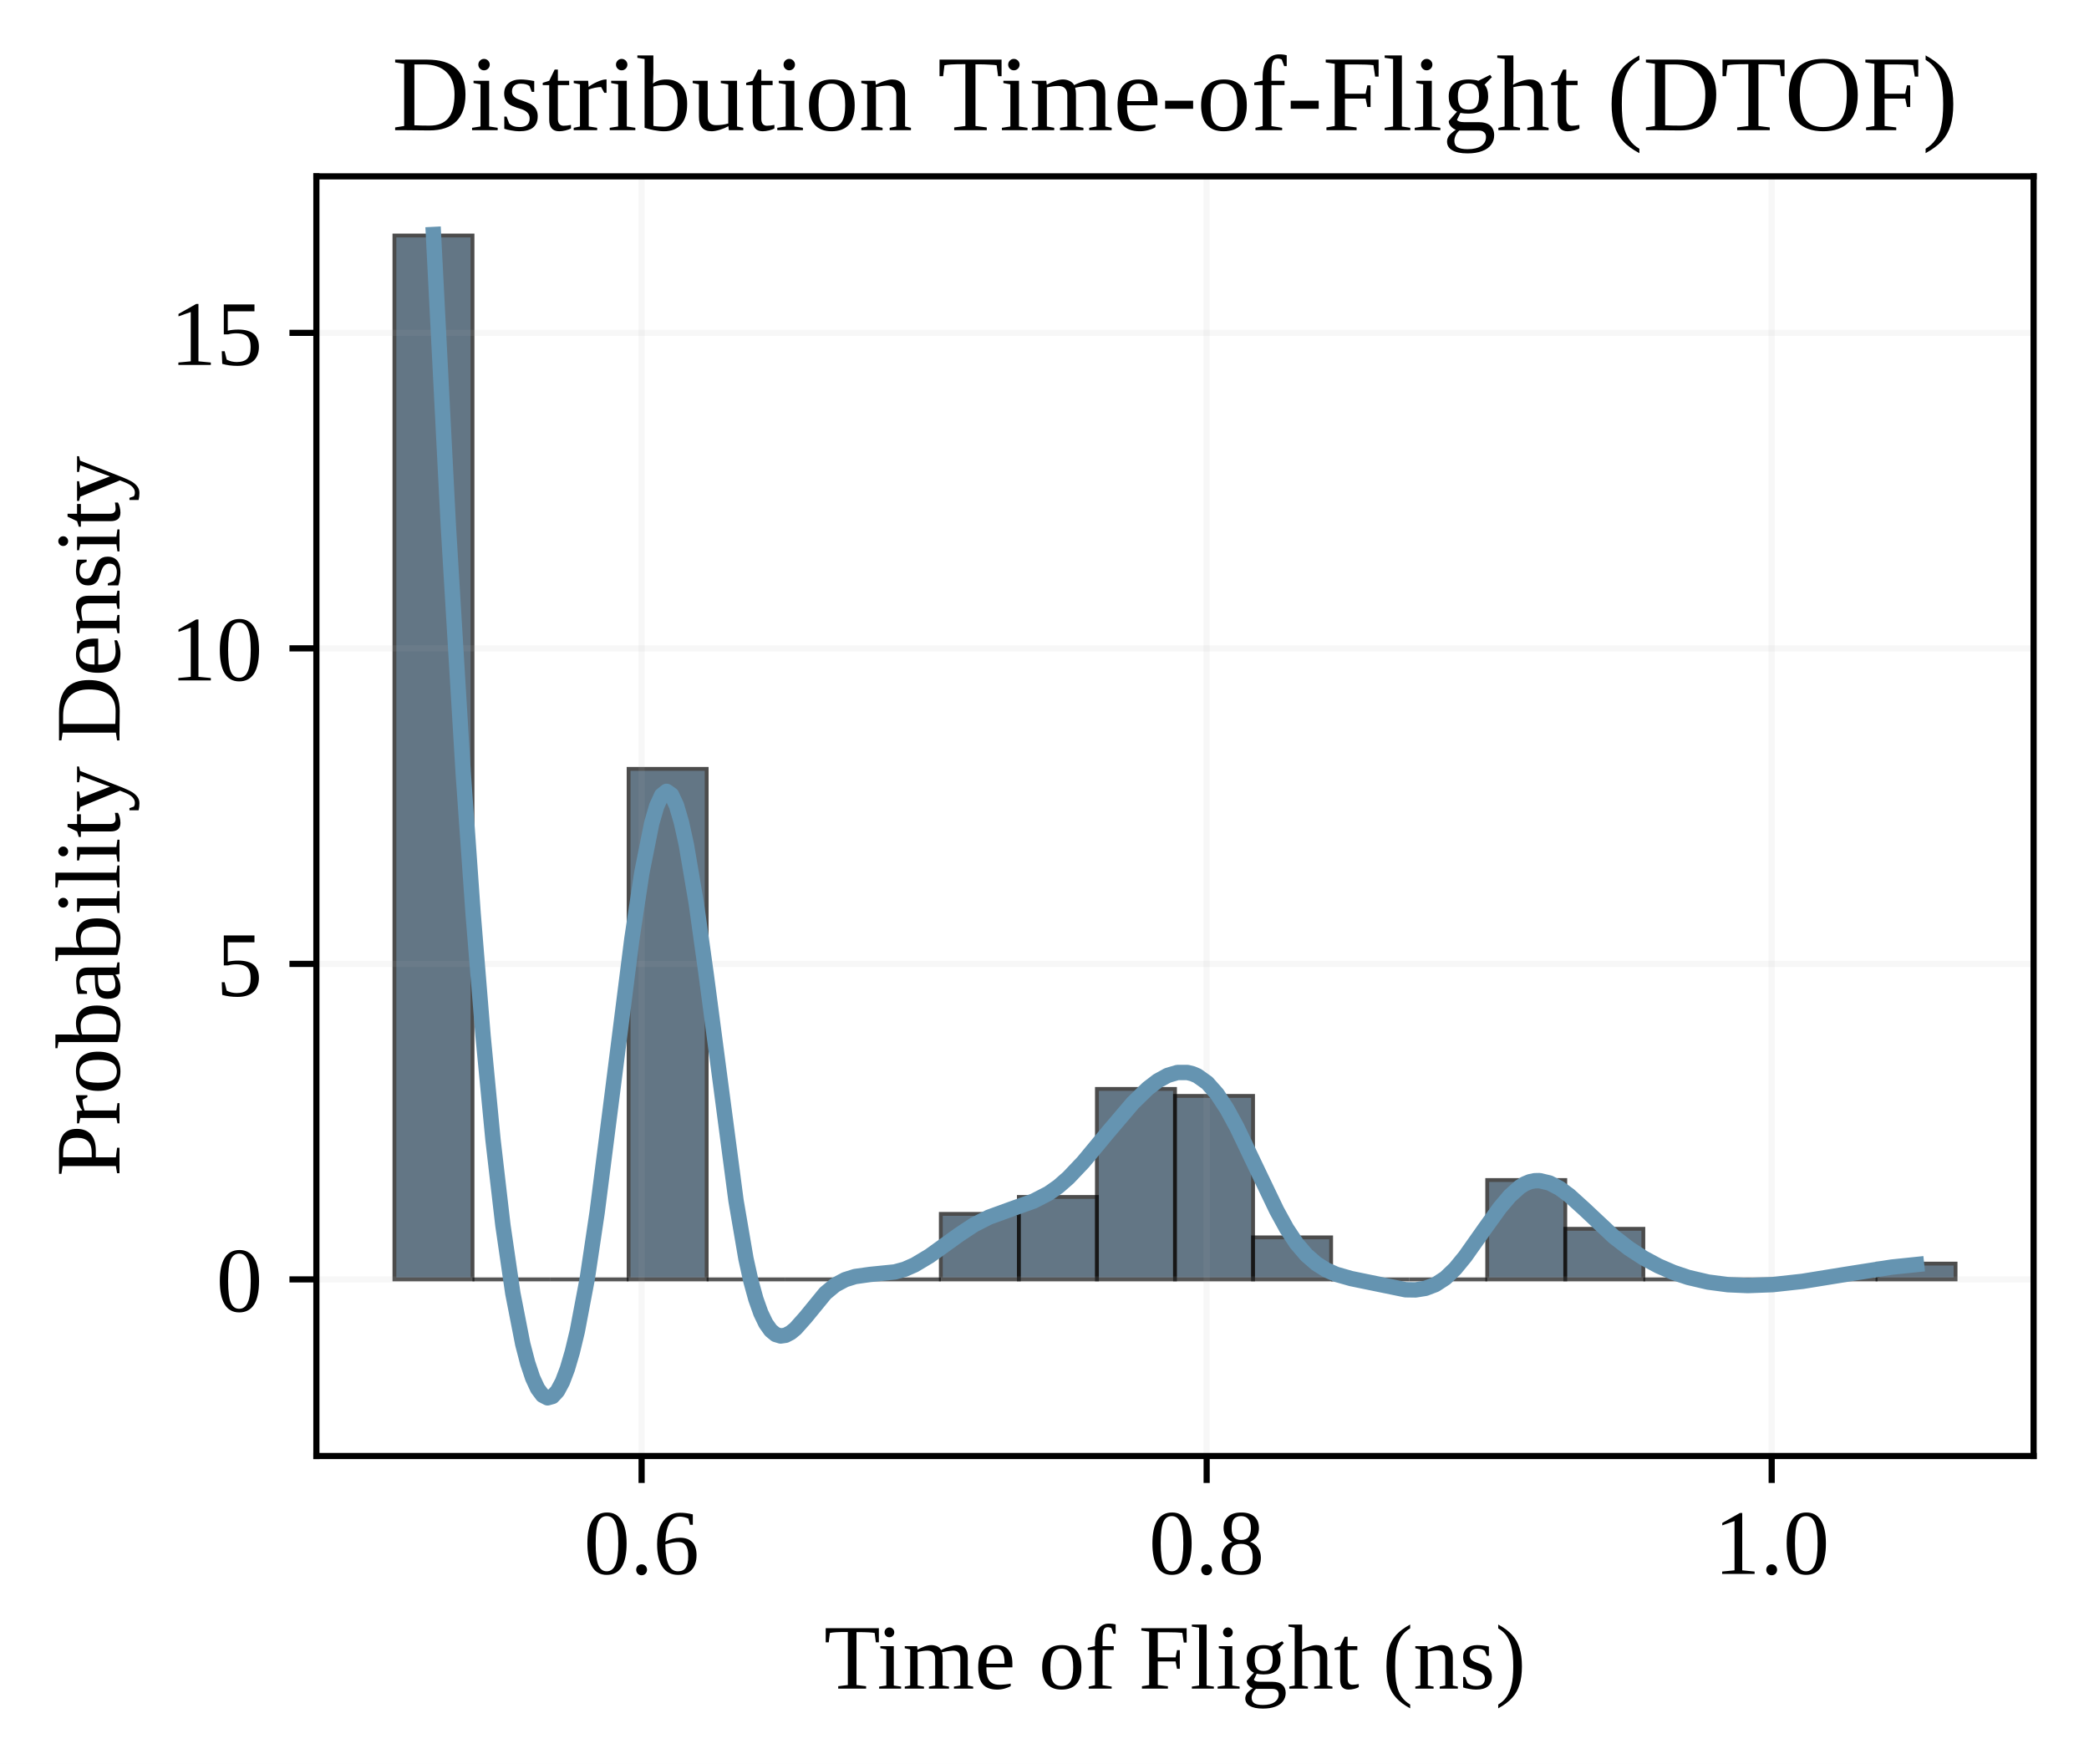
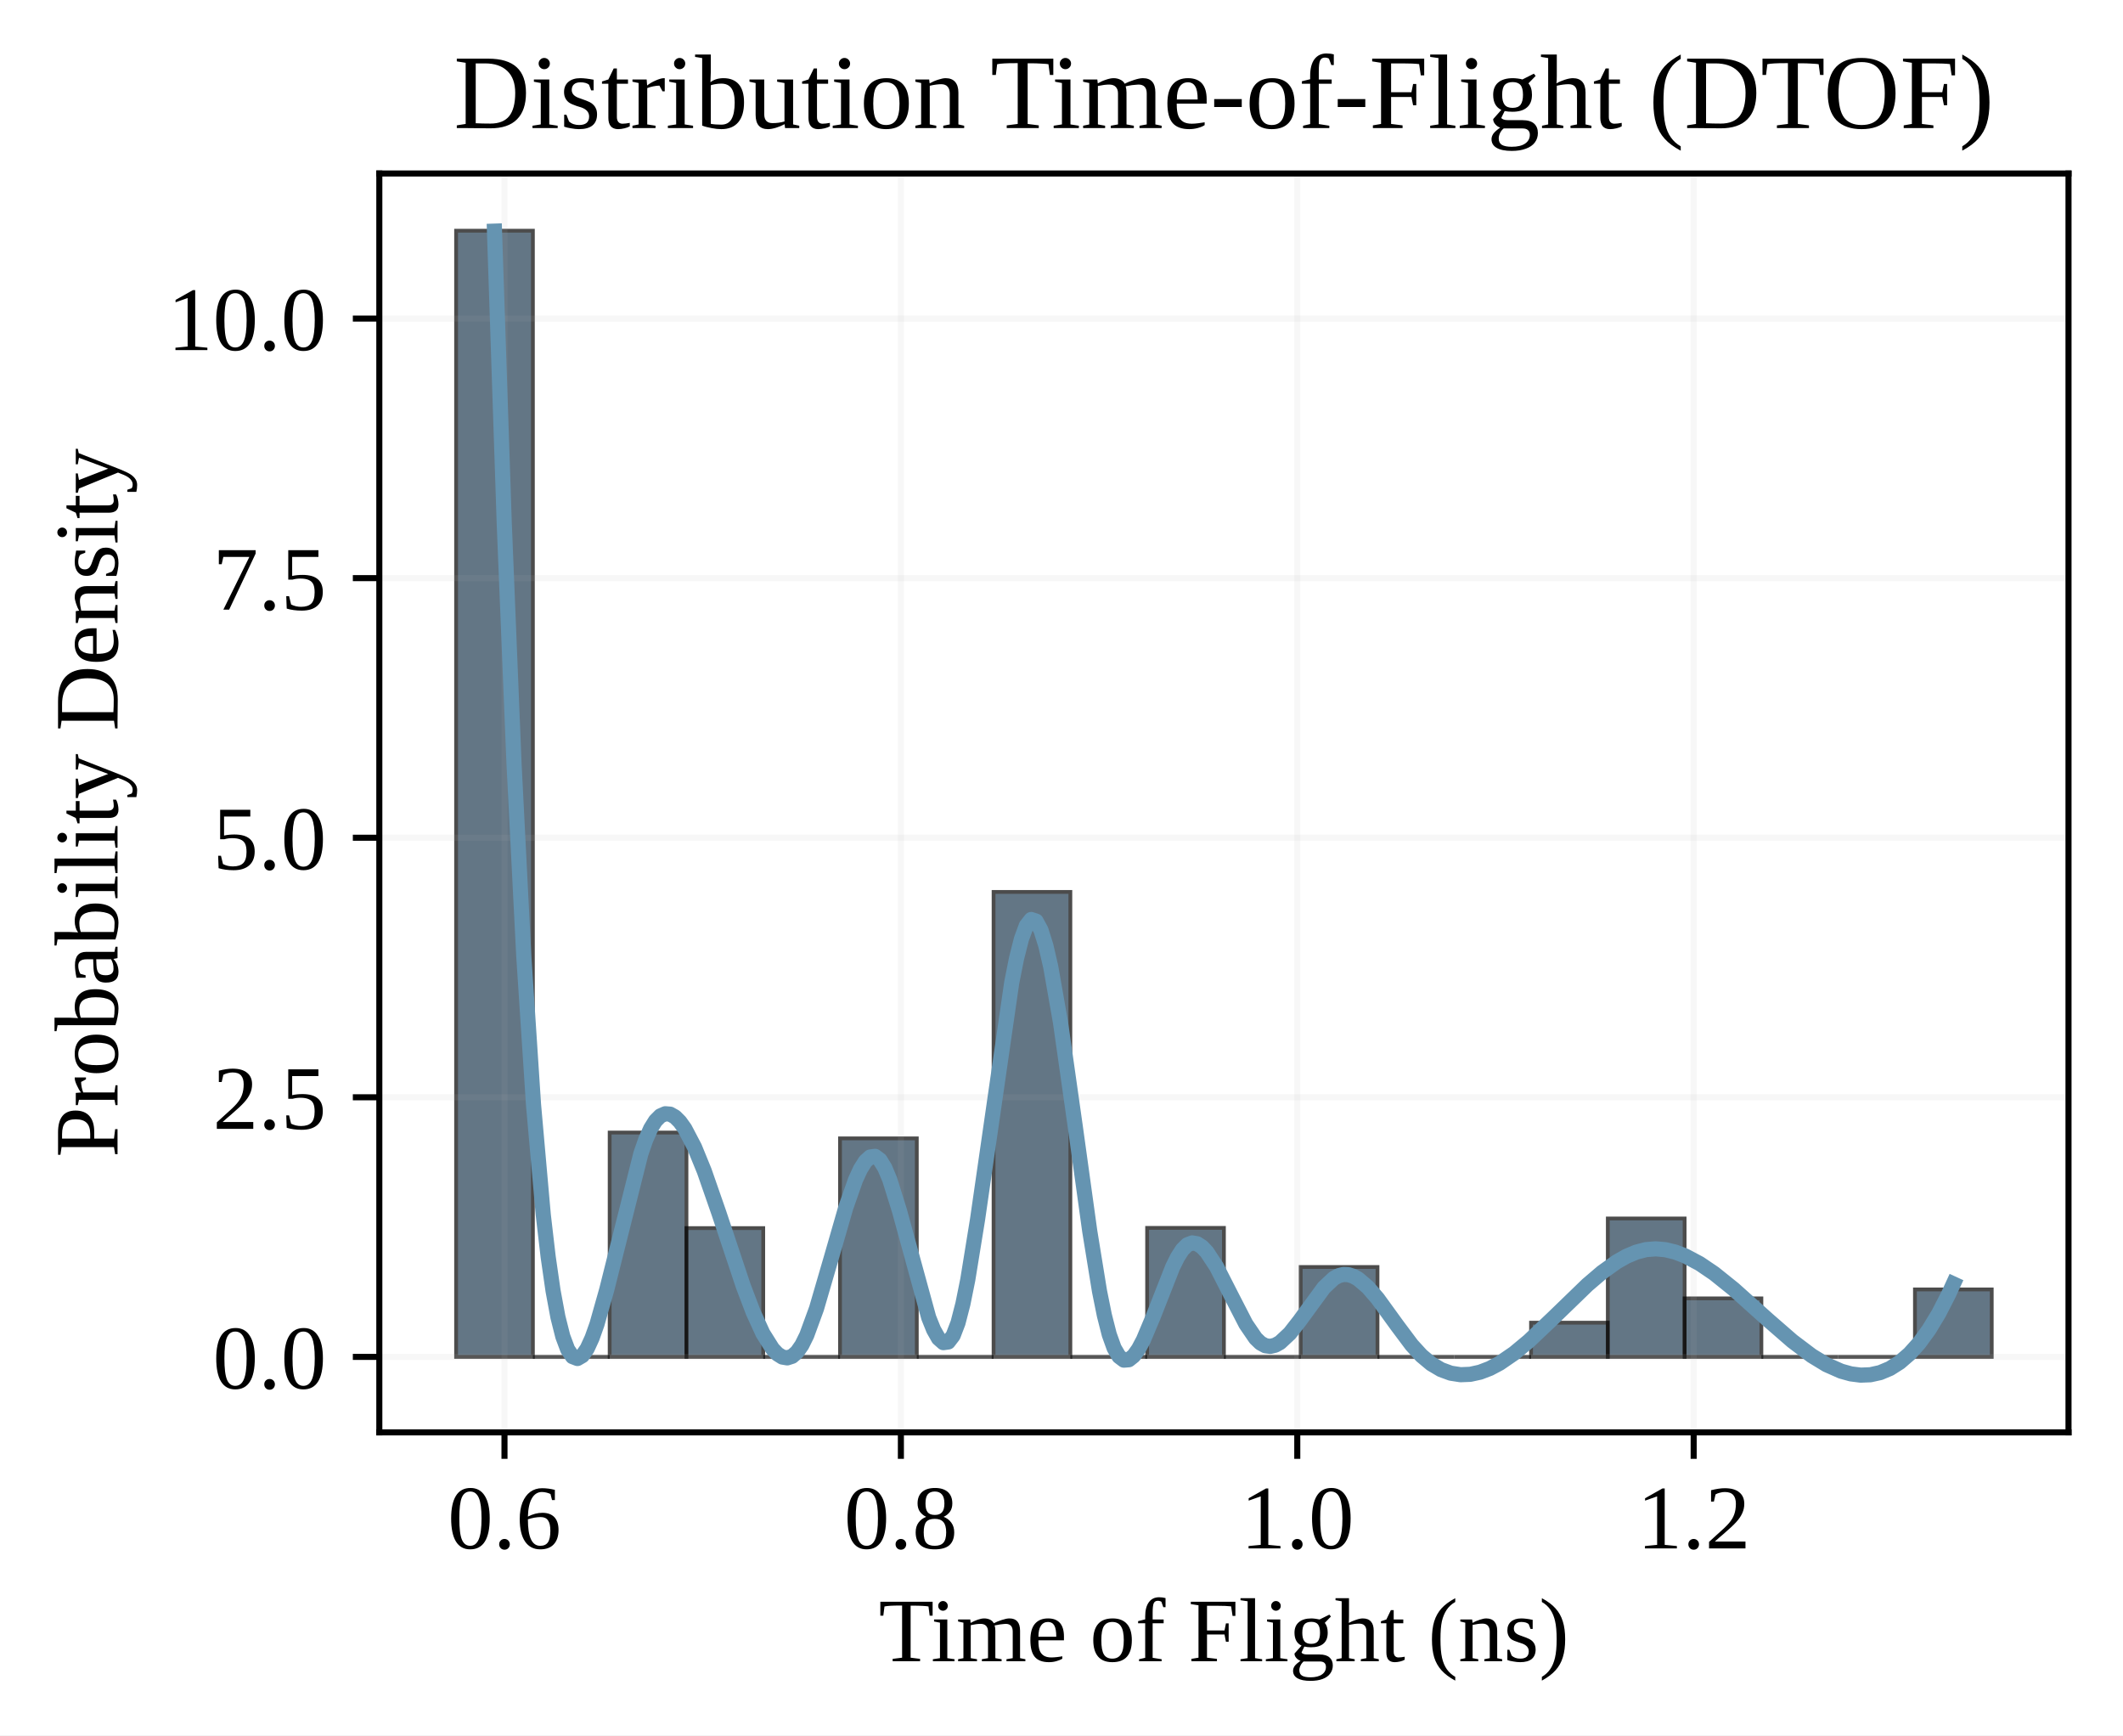
- <svg xmlns="http://www.w3.org/2000/svg" xmlns:xlink="http://www.w3.org/1999/xlink" width="271.522pt" height="229.262pt" viewBox="0 0 271.522 229.262" version="1.1">
+ <svg xmlns="http://www.w3.org/2000/svg" xmlns:xlink="http://www.w3.org/1999/xlink" width="280.522pt" height="229.262pt" viewBox="0 0 280.522 229.262" version="1.1">
  <defs>
    <style type="text/css">*{stroke-linejoin: round; stroke-linecap: butt}</style>
  </defs>
  <g id="figure_1">
    <g id="patch_1">
-       <path d="M 0 229.262  L 271.522 229.262  L 271.522 0  L 0 0  z " style="fill: #ffffff" />
+       <path d="M 0 229.262  L 280.522 229.262  L 280.522 0  L 0 0  z " style="fill: #ffffff" />
    </g>
    <g id="axes_1">
      <g id="patch_2">
-         <path d="M 41.122 189.241  L 264.322 189.241  L 264.322 22.921  L 41.122 22.921  z " style="fill: #ffffff" />
+         <path d="M 50.122 189.241  L 273.322 189.241  L 273.322 22.921  L 50.122 22.921  z " style="fill: #ffffff" />
      </g>
      <g id="patch_3">
-         <path d="M 51.267 166.288  L 61.413 166.288  L 61.413 30.612  L 51.267 30.612  z " clip-path="url(#p6f7cb1a899)" style="fill: #213c51; opacity: 0.7; stroke: #000000; stroke-width: 0.5; stroke-linejoin: miter" />
+         <path d="M 60.267 179.269  L 70.413 179.269  L 70.413 30.481  L 60.267 30.481  z " clip-path="url(#pa22956e10f)" style="fill: #213c51; opacity: 0.7; stroke: #000000; stroke-width: 0.5; stroke-linejoin: miter" />
      </g>
      <g id="patch_4">
-         <path d="M 61.413 166.288  L 71.558 166.288  L 71.558 166.288  L 61.413 166.288  z " clip-path="url(#p6f7cb1a899)" style="fill: #213c51; opacity: 0.7; stroke: #000000; stroke-width: 0.5; stroke-linejoin: miter" />
+         <path d="M 70.413 179.269  L 80.558 179.269  L 80.558 179.269  L 70.413 179.269  z " clip-path="url(#pa22956e10f)" style="fill: #213c51; opacity: 0.7; stroke: #000000; stroke-width: 0.5; stroke-linejoin: miter" />
      </g>
      <g id="patch_5">
-         <path d="M 71.558 166.288  L 81.704 166.288  L 81.704 166.288  L 71.558 166.288  z " clip-path="url(#p6f7cb1a899)" style="fill: #213c51; opacity: 0.7; stroke: #000000; stroke-width: 0.5; stroke-linejoin: miter" />
+         <path d="M 80.558 179.269  L 90.704 179.269  L 90.704 149.63  L 80.558 149.63  z " clip-path="url(#pa22956e10f)" style="fill: #213c51; opacity: 0.7; stroke: #000000; stroke-width: 0.5; stroke-linejoin: miter" />
      </g>
      <g id="patch_6">
-         <path d="M 81.704 166.288  L 91.849 166.288  L 91.849 99.934  L 81.704 99.934  z " clip-path="url(#p6f7cb1a899)" style="fill: #213c51; opacity: 0.7; stroke: #000000; stroke-width: 0.5; stroke-linejoin: miter" />
+         <path d="M 90.704 179.269  L 100.849 179.269  L 100.849 162.253  L 90.704 162.253  z " clip-path="url(#pa22956e10f)" style="fill: #213c51; opacity: 0.7; stroke: #000000; stroke-width: 0.5; stroke-linejoin: miter" />
      </g>
      <g id="patch_7">
-         <path d="M 91.849 166.288  L 101.995 166.288  L 101.995 166.288  L 91.849 166.288  z " clip-path="url(#p6f7cb1a899)" style="fill: #213c51; opacity: 0.7; stroke: #000000; stroke-width: 0.5; stroke-linejoin: miter" />
+         <path d="M 100.849 179.269  L 110.995 179.269  L 110.995 179.269  L 100.849 179.269  z " clip-path="url(#pa22956e10f)" style="fill: #213c51; opacity: 0.7; stroke: #000000; stroke-width: 0.5; stroke-linejoin: miter" />
      </g>
      <g id="patch_8">
-         <path d="M 101.995 166.288  L 112.14 166.288  L 112.14 166.288  L 101.995 166.288  z " clip-path="url(#p6f7cb1a899)" style="fill: #213c51; opacity: 0.7; stroke: #000000; stroke-width: 0.5; stroke-linejoin: miter" />
+         <path d="M 110.995 179.269  L 121.14 179.269  L 121.14 150.399  L 110.995 150.399  z " clip-path="url(#pa22956e10f)" style="fill: #213c51; opacity: 0.7; stroke: #000000; stroke-width: 0.5; stroke-linejoin: miter" />
      </g>
      <g id="patch_9">
-         <path d="M 112.14 166.288  L 122.286 166.288  L 122.286 166.288  L 112.14 166.288  z " clip-path="url(#p6f7cb1a899)" style="fill: #213c51; opacity: 0.7; stroke: #000000; stroke-width: 0.5; stroke-linejoin: miter" />
+         <path d="M 121.14 179.269  L 131.286 179.269  L 131.286 179.269  L 121.14 179.269  z " clip-path="url(#pa22956e10f)" style="fill: #213c51; opacity: 0.7; stroke: #000000; stroke-width: 0.5; stroke-linejoin: miter" />
      </g>
      <g id="patch_10">
-         <path d="M 122.286 166.288  L 132.431 166.288  L 132.431 157.774  L 122.286 157.774  z " clip-path="url(#p6f7cb1a899)" style="fill: #213c51; opacity: 0.7; stroke: #000000; stroke-width: 0.5; stroke-linejoin: miter" />
+         <path d="M 131.286 179.269  L 141.431 179.269  L 141.431 117.839  L 131.286 117.839  z " clip-path="url(#pa22956e10f)" style="fill: #213c51; opacity: 0.7; stroke: #000000; stroke-width: 0.5; stroke-linejoin: miter" />
      </g>
      <g id="patch_11">
-         <path d="M 132.431 166.288  L 142.576 166.288  L 142.576 155.574  L 132.431 155.574  z " clip-path="url(#p6f7cb1a899)" style="fill: #213c51; opacity: 0.7; stroke: #000000; stroke-width: 0.5; stroke-linejoin: miter" />
+         <path d="M 141.431 179.269  L 151.576 179.269  L 151.576 179.269  L 141.431 179.269  z " clip-path="url(#pa22956e10f)" style="fill: #213c51; opacity: 0.7; stroke: #000000; stroke-width: 0.5; stroke-linejoin: miter" />
      </g>
      <g id="patch_12">
-         <path d="M 142.576 166.288  L 152.722 166.288  L 152.722 141.534  L 142.576 141.534  z " clip-path="url(#p6f7cb1a899)" style="fill: #213c51; opacity: 0.7; stroke: #000000; stroke-width: 0.5; stroke-linejoin: miter" />
+         <path d="M 151.576 179.269  L 161.722 179.269  L 161.722 162.226  L 151.576 162.226  z " clip-path="url(#pa22956e10f)" style="fill: #213c51; opacity: 0.7; stroke: #000000; stroke-width: 0.5; stroke-linejoin: miter" />
      </g>
      <g id="patch_13">
-         <path d="M 152.722 166.288  L 162.867 166.288  L 162.867 142.44  L 152.722 142.44  z " clip-path="url(#p6f7cb1a899)" style="fill: #213c51; opacity: 0.7; stroke: #000000; stroke-width: 0.5; stroke-linejoin: miter" />
+         <path d="M 161.722 179.269  L 171.867 179.269  L 171.867 179.269  L 161.722 179.269  z " clip-path="url(#pa22956e10f)" style="fill: #213c51; opacity: 0.7; stroke: #000000; stroke-width: 0.5; stroke-linejoin: miter" />
      </g>
      <g id="patch_14">
-         <path d="M 162.867 166.288  L 173.013 166.288  L 173.013 160.827  L 162.867 160.827  z " clip-path="url(#p6f7cb1a899)" style="fill: #213c51; opacity: 0.7; stroke: #000000; stroke-width: 0.5; stroke-linejoin: miter" />
+         <path d="M 171.867 179.269  L 182.013 179.269  L 182.013 167.393  L 171.867 167.393  z " clip-path="url(#pa22956e10f)" style="fill: #213c51; opacity: 0.7; stroke: #000000; stroke-width: 0.5; stroke-linejoin: miter" />
      </g>
      <g id="patch_15">
-         <path d="M 173.013 166.288  L 183.158 166.288  L 183.158 166.288  L 173.013 166.288  z " clip-path="url(#p6f7cb1a899)" style="fill: #213c51; opacity: 0.7; stroke: #000000; stroke-width: 0.5; stroke-linejoin: miter" />
+         <path d="M 182.013 179.269  L 192.158 179.269  L 192.158 179.269  L 182.013 179.269  z " clip-path="url(#pa22956e10f)" style="fill: #213c51; opacity: 0.7; stroke: #000000; stroke-width: 0.5; stroke-linejoin: miter" />
      </g>
      <g id="patch_16">
-         <path d="M 183.158 166.288  L 193.304 166.288  L 193.304 166.288  L 183.158 166.288  z " clip-path="url(#p6f7cb1a899)" style="fill: #213c51; opacity: 0.7; stroke: #000000; stroke-width: 0.5; stroke-linejoin: miter" />
+         <path d="M 192.158 179.269  L 202.304 179.269  L 202.304 179.269  L 192.158 179.269  z " clip-path="url(#pa22956e10f)" style="fill: #213c51; opacity: 0.7; stroke: #000000; stroke-width: 0.5; stroke-linejoin: miter" />
      </g>
      <g id="patch_17">
-         <path d="M 193.304 166.288  L 203.449 166.288  L 203.449 153.374  L 193.304 153.374  z " clip-path="url(#p6f7cb1a899)" style="fill: #213c51; opacity: 0.7; stroke: #000000; stroke-width: 0.5; stroke-linejoin: miter" />
+         <path d="M 202.304 179.269  L 212.449 179.269  L 212.449 174.75  L 202.304 174.75  z " clip-path="url(#pa22956e10f)" style="fill: #213c51; opacity: 0.7; stroke: #000000; stroke-width: 0.5; stroke-linejoin: miter" />
      </g>
      <g id="patch_18">
-         <path d="M 203.449 166.288  L 213.595 166.288  L 213.595 159.714  L 203.449 159.714  z " clip-path="url(#p6f7cb1a899)" style="fill: #213c51; opacity: 0.7; stroke: #000000; stroke-width: 0.5; stroke-linejoin: miter" />
+         <path d="M 212.449 179.269  L 222.595 179.269  L 222.595 160.982  L 212.449 160.982  z " clip-path="url(#pa22956e10f)" style="fill: #213c51; opacity: 0.7; stroke: #000000; stroke-width: 0.5; stroke-linejoin: miter" />
      </g>
      <g id="patch_19">
-         <path d="M 213.595 166.288  L 223.74 166.288  L 223.74 166.288  L 213.595 166.288  z " clip-path="url(#p6f7cb1a899)" style="fill: #213c51; opacity: 0.7; stroke: #000000; stroke-width: 0.5; stroke-linejoin: miter" />
+         <path d="M 222.595 179.269  L 232.74 179.269  L 232.74 171.538  L 222.595 171.538  z " clip-path="url(#pa22956e10f)" style="fill: #213c51; opacity: 0.7; stroke: #000000; stroke-width: 0.5; stroke-linejoin: miter" />
      </g>
      <g id="patch_20">
-         <path d="M 223.74 166.288  L 233.886 166.288  L 233.886 166.288  L 223.74 166.288  z " clip-path="url(#p6f7cb1a899)" style="fill: #213c51; opacity: 0.7; stroke: #000000; stroke-width: 0.5; stroke-linejoin: miter" />
+         <path d="M 232.74 179.269  L 242.886 179.269  L 242.886 179.269  L 232.74 179.269  z " clip-path="url(#pa22956e10f)" style="fill: #213c51; opacity: 0.7; stroke: #000000; stroke-width: 0.5; stroke-linejoin: miter" />
      </g>
      <g id="patch_21">
-         <path d="M 233.886 166.288  L 244.031 166.288  L 244.031 166.288  L 233.886 166.288  z " clip-path="url(#p6f7cb1a899)" style="fill: #213c51; opacity: 0.7; stroke: #000000; stroke-width: 0.5; stroke-linejoin: miter" />
+         <path d="M 242.886 179.269  L 253.031 179.269  L 253.031 179.269  L 242.886 179.269  z " clip-path="url(#pa22956e10f)" style="fill: #213c51; opacity: 0.7; stroke: #000000; stroke-width: 0.5; stroke-linejoin: miter" />
      </g>
      <g id="patch_22">
-         <path d="M 244.031 166.288  L 254.176 166.288  L 254.176 164.236  L 244.031 164.236  z " clip-path="url(#p6f7cb1a899)" style="fill: #213c51; opacity: 0.7; stroke: #000000; stroke-width: 0.5; stroke-linejoin: miter" />
+         <path d="M 253.031 179.269  L 263.176 179.269  L 263.176 170.357  L 253.031 170.357  z " clip-path="url(#pa22956e10f)" style="fill: #213c51; opacity: 0.7; stroke: #000000; stroke-width: 0.5; stroke-linejoin: miter" />
      </g>
      <g id="matplotlib.axis_1">
        <g id="xtick_1">
          <g id="line2d_1">
-             <path d="M 83.394 189.241  L 83.394 22.921  " clip-path="url(#p6f7cb1a899)" style="fill: none; stroke: #b0b0b0; stroke-opacity: 0.1; stroke-width: 0.8; stroke-linecap: square" />
+             <path d="M 66.661 189.241  L 66.661 22.921  " clip-path="url(#pa22956e10f)" style="fill: none; stroke: #b0b0b0; stroke-opacity: 0.1; stroke-width: 0.8; stroke-linecap: square" />
          </g>
          <g id="line2d_2">
            <defs>
-               <path id="m4571942f71" d="M 0 0  L 0 3.5  " style="stroke: #000000; stroke-width: 0.8" />
+               <path id="md60184e87c" d="M 0 0  L 0 3.5  " style="stroke: #000000; stroke-width: 0.8" />
            </defs>
            <g>
-               <use xlink:href="#m4571942f71" x="83.394" y="189.241" style="stroke: #000000; stroke-width: 0.8" />
+               <use xlink:href="#md60184e87c" x="66.661" y="189.241" style="stroke: #000000; stroke-width: 0.8" />
            </g>
          </g>
          <g id="text_1">
-             <text style="font: 12px 'Times New Roman', 'Times', serif; text-anchor: middle" x="83.394" y="204.574" transform="rotate(-0 83.3941 204.5737)">0.6</text>
+             <text style="font: 12px 'Times New Roman', 'Times', serif; text-anchor: middle" x="66.661" y="204.574" transform="rotate(-0 66.66096 204.5737)">0.6</text>
          </g>
        </g>
        <g id="xtick_2">
          <g id="line2d_3">
-             <path d="M 156.837 189.241  L 156.837 22.921  " clip-path="url(#p6f7cb1a899)" style="fill: none; stroke: #b0b0b0; stroke-opacity: 0.1; stroke-width: 0.8; stroke-linecap: square" />
+             <path d="M 119.038 189.241  L 119.038 22.921  " clip-path="url(#pa22956e10f)" style="fill: none; stroke: #b0b0b0; stroke-opacity: 0.1; stroke-width: 0.8; stroke-linecap: square" />
          </g>
          <g id="line2d_4">
            <g>
-               <use xlink:href="#m4571942f71" x="156.837" y="189.241" style="stroke: #000000; stroke-width: 0.8" />
+               <use xlink:href="#md60184e87c" x="119.038" y="189.241" style="stroke: #000000; stroke-width: 0.8" />
            </g>
          </g>
          <g id="text_2">
-             <text style="font: 12px 'Times New Roman', 'Times', serif; text-anchor: middle" x="156.837" y="204.574" transform="rotate(-0 156.8366 204.5737)">0.8</text>
+             <text style="font: 12px 'Times New Roman', 'Times', serif; text-anchor: middle" x="119.038" y="204.574" transform="rotate(-0 119.0379 204.5737)">0.8</text>
          </g>
        </g>
        <g id="xtick_3">
          <g id="line2d_5">
-             <path d="M 230.279 189.241  L 230.279 22.921  " clip-path="url(#p6f7cb1a899)" style="fill: none; stroke: #b0b0b0; stroke-opacity: 0.1; stroke-width: 0.8; stroke-linecap: square" />
+             <path d="M 171.415 189.241  L 171.415 22.921  " clip-path="url(#pa22956e10f)" style="fill: none; stroke: #b0b0b0; stroke-opacity: 0.1; stroke-width: 0.8; stroke-linecap: square" />
          </g>
          <g id="line2d_6">
            <g>
-               <use xlink:href="#m4571942f71" x="230.279" y="189.241" style="stroke: #000000; stroke-width: 0.8" />
+               <use xlink:href="#md60184e87c" x="171.415" y="189.241" style="stroke: #000000; stroke-width: 0.8" />
            </g>
          </g>
          <g id="text_3">
-             <text style="font: 12px 'Times New Roman', 'Times', serif; text-anchor: middle" x="230.279" y="204.574" transform="rotate(-0 230.279 204.5737)">1.0</text>
-           </g>
-         </g>
-         <g id="text_4">
-           <text style="font: 12px 'Times New Roman', 'Times', serif; text-anchor: middle" x="152.722" y="219.473" transform="rotate(-0 152.7219 219.4731)">Time of Flight (ns)</text>
+             <text style="font: 12px 'Times New Roman', 'Times', serif; text-anchor: middle" x="171.415" y="204.574" transform="rotate(-0 171.4149 204.5737)">1.0</text>
+           </g>
+         </g>
+         <g id="xtick_4">
+           <g id="line2d_7">
+             <path d="M 223.792 189.241  L 223.792 22.921  " clip-path="url(#pa22956e10f)" style="fill: none; stroke: #b0b0b0; stroke-opacity: 0.1; stroke-width: 0.8; stroke-linecap: square" />
+           </g>
+           <g id="line2d_8">
+             <g>
+               <use xlink:href="#md60184e87c" x="223.792" y="189.241" style="stroke: #000000; stroke-width: 0.8" />
+             </g>
+           </g>
+           <g id="text_4">
+             <text style="font: 12px 'Times New Roman', 'Times', serif; text-anchor: middle" x="223.792" y="204.574" transform="rotate(-0 223.7918 204.5737)">1.2</text>
+           </g>
+         </g>
+         <g id="text_5">
+           <text style="font: 12px 'Times New Roman', 'Times', serif; text-anchor: middle" x="161.722" y="219.473" transform="rotate(-0 161.7219 219.4731)">Time of Flight (ns)</text>
        </g>
      </g>
      <g id="matplotlib.axis_2">
        <g id="ytick_1">
-           <g id="line2d_7">
-             <path d="M 41.122 166.288  L 264.322 166.288  " clip-path="url(#p6f7cb1a899)" style="fill: none; stroke: #b0b0b0; stroke-opacity: 0.1; stroke-width: 0.8; stroke-linecap: square" />
-           </g>
-           <g id="line2d_8">
+           <g id="line2d_9">
+             <path d="M 50.122 179.269  L 273.322 179.269  " clip-path="url(#pa22956e10f)" style="fill: none; stroke: #b0b0b0; stroke-opacity: 0.1; stroke-width: 0.8; stroke-linecap: square" />
+           </g>
+           <g id="line2d_10">
            <defs>
-               <path id="m57790bb27e" d="M 0 0  L -3.5 0  " style="stroke: #000000; stroke-width: 0.8" />
+               <path id="maf87c3587a" d="M 0 0  L -3.5 0  " style="stroke: #000000; stroke-width: 0.8" />
            </defs>
            <g>
-               <use xlink:href="#m57790bb27e" x="41.122" y="166.288" style="stroke: #000000; stroke-width: 0.8" />
-             </g>
-           </g>
-           <g id="text_5">
-             <text style="font: 12px 'Times New Roman', 'Times', serif; text-anchor: end" x="34.122" y="170.454" transform="rotate(-0 34.12188 170.4541)">0</text>
+               <use xlink:href="#maf87c3587a" x="50.122" y="179.269" style="stroke: #000000; stroke-width: 0.8" />
+             </g>
+           </g>
+           <g id="text_6">
+             <text style="font: 12px 'Times New Roman', 'Times', serif; text-anchor: end" x="43.122" y="183.435" transform="rotate(-0 43.12188 183.435)">0.0</text>
          </g>
        </g>
        <g id="ytick_2">
-           <g id="line2d_9">
-             <path d="M 41.122 125.279  L 264.322 125.279  " clip-path="url(#p6f7cb1a899)" style="fill: none; stroke: #b0b0b0; stroke-opacity: 0.1; stroke-width: 0.8; stroke-linecap: square" />
-           </g>
-           <g id="line2d_10">
-             <g>
-               <use xlink:href="#m57790bb27e" x="41.122" y="125.279" style="stroke: #000000; stroke-width: 0.8" />
-             </g>
-           </g>
-           <g id="text_6">
-             <text style="font: 12px 'Times New Roman', 'Times', serif; text-anchor: end" x="34.122" y="129.446" transform="rotate(-0 34.12188 129.4456)">5</text>
+           <g id="line2d_11">
+             <path d="M 50.122 144.973  L 273.322 144.973  " clip-path="url(#pa22956e10f)" style="fill: none; stroke: #b0b0b0; stroke-opacity: 0.1; stroke-width: 0.8; stroke-linecap: square" />
+           </g>
+           <g id="line2d_12">
+             <g>
+               <use xlink:href="#maf87c3587a" x="50.122" y="144.973" style="stroke: #000000; stroke-width: 0.8" />
+             </g>
+           </g>
+           <g id="text_7">
+             <text style="font: 12px 'Times New Roman', 'Times', serif; text-anchor: end" x="43.122" y="149.14" transform="rotate(-0 43.12188 149.1396)">2.5</text>
          </g>
        </g>
        <g id="ytick_3">
-           <g id="line2d_11">
-             <path d="M 41.122 84.271  L 264.322 84.271  " clip-path="url(#p6f7cb1a899)" style="fill: none; stroke: #b0b0b0; stroke-opacity: 0.1; stroke-width: 0.8; stroke-linecap: square" />
-           </g>
-           <g id="line2d_12">
-             <g>
-               <use xlink:href="#m57790bb27e" x="41.122" y="84.271" style="stroke: #000000; stroke-width: 0.8" />
-             </g>
-           </g>
-           <g id="text_7">
-             <text style="font: 12px 'Times New Roman', 'Times', serif; text-anchor: end" x="34.122" y="88.437" transform="rotate(-0 34.12188 88.43719)">10</text>
+           <g id="line2d_13">
+             <path d="M 50.122 110.678  L 273.322 110.678  " clip-path="url(#pa22956e10f)" style="fill: none; stroke: #b0b0b0; stroke-opacity: 0.1; stroke-width: 0.8; stroke-linecap: square" />
+           </g>
+           <g id="line2d_14">
+             <g>
+               <use xlink:href="#maf87c3587a" x="50.122" y="110.678" style="stroke: #000000; stroke-width: 0.8" />
+             </g>
+           </g>
+           <g id="text_8">
+             <text style="font: 12px 'Times New Roman', 'Times', serif; text-anchor: end" x="43.122" y="114.844" transform="rotate(-0 43.12188 114.8442)">5.0</text>
          </g>
        </g>
        <g id="ytick_4">
-           <g id="line2d_13">
-             <path d="M 41.122 43.262  L 264.322 43.262  " clip-path="url(#p6f7cb1a899)" style="fill: none; stroke: #b0b0b0; stroke-opacity: 0.1; stroke-width: 0.8; stroke-linecap: square" />
-           </g>
-           <g id="line2d_14">
-             <g>
-               <use xlink:href="#m57790bb27e" x="41.122" y="43.262" style="stroke: #000000; stroke-width: 0.8" />
-             </g>
-           </g>
-           <g id="text_8">
-             <text style="font: 12px 'Times New Roman', 'Times', serif; text-anchor: end" x="34.122" y="47.429" transform="rotate(-0 34.12188 47.42874)">15</text>
-           </g>
-         </g>
-         <g id="text_9">
+           <g id="line2d_15">
+             <path d="M 50.122 76.382  L 273.322 76.382  " clip-path="url(#pa22956e10f)" style="fill: none; stroke: #b0b0b0; stroke-opacity: 0.1; stroke-width: 0.8; stroke-linecap: square" />
+           </g>
+           <g id="line2d_16">
+             <g>
+               <use xlink:href="#maf87c3587a" x="50.122" y="76.382" style="stroke: #000000; stroke-width: 0.8" />
+             </g>
+           </g>
+           <g id="text_9">
+             <text style="font: 12px 'Times New Roman', 'Times', serif; text-anchor: end" x="43.122" y="80.549" transform="rotate(-0 43.12188 80.54874)">7.5</text>
+           </g>
+         </g>
+         <g id="ytick_5">
+           <g id="line2d_17">
+             <path d="M 50.122 42.087  L 273.322 42.087  " clip-path="url(#pa22956e10f)" style="fill: none; stroke: #b0b0b0; stroke-opacity: 0.1; stroke-width: 0.8; stroke-linecap: square" />
+           </g>
+           <g id="line2d_18">
+             <g>
+               <use xlink:href="#maf87c3587a" x="50.122" y="42.087" style="stroke: #000000; stroke-width: 0.8" />
+             </g>
+           </g>
+           <g id="text_10">
+             <text style="font: 12px 'Times New Roman', 'Times', serif; text-anchor: end" x="43.122" y="46.253" transform="rotate(-0 43.12188 46.25333)">10.0</text>
+           </g>
+         </g>
+         <g id="text_11">
          <text style="font: 12px 'Times New Roman', 'Times', serif; text-anchor: middle" x="15.533" y="106.081" transform="rotate(-90 15.5325 106.0812)">Probability Density</text>
        </g>
      </g>
-       <g id="line2d_15">
-         <path d="M 56.34 30.481  L 58.274 68.358  L 60.208 100.48  L 61.498 118.779  L 62.787 134.641  L 64.076 148.115  L 65.366 159.249  L 66.655 168.09  L 67.945 174.688  L 68.589 177.16  L 69.234 179.09  L 69.879 180.482  L 70.523 181.344  L 71.168 181.681  L 71.813 181.5  L 72.457 180.805  L 73.102 179.604  L 73.747 177.902  L 74.391 175.706  L 75.036 173.02  L 76.326 166.208  L 77.615 157.566  L 79.549 142.408  L 82.128 122.042  L 83.417 113.484  L 84.707 107.011  L 85.351 104.792  L 85.996 103.375  L 86.641 102.856  L 87.285 103.312  L 87.93 104.697  L 88.575 106.907  L 89.219 109.84  L 90.509 117.455  L 91.798 126.713  L 95.666 156.055  L 96.956 163.594  L 97.601 166.506  L 98.245 168.847  L 98.89 170.664  L 99.535 172.006  L 100.179 172.917  L 100.824 173.447  L 101.469 173.641  L 102.113 173.548  L 102.758 173.213  L 103.403 172.685  L 104.692 171.235  L 107.271 168.083  L 108.56 167.014  L 109.85 166.322  L 111.139 165.917  L 113.073 165.645  L 116.297 165.32  L 117.586 164.969  L 118.875 164.402  L 120.81 163.245  L 124.678 160.462  L 126.612 159.184  L 128.546 158.198  L 131.125 157.259  L 134.348 156.106  L 136.282 155.11  L 137.572 154.209  L 138.861 153.079  L 140.795 151.038  L 144.019 147.151  L 147.242 143.363  L 149.176 141.477  L 150.465 140.489  L 151.755 139.778  L 153.044 139.396  L 154.334 139.395  L 154.978 139.553  L 155.623 139.826  L 156.912 140.743  L 158.202 142.197  L 159.491 144.171  L 160.781 146.542  L 163.359 151.94  L 165.938 157.321  L 167.228 159.67  L 168.517 161.617  L 169.806 163.12  L 171.096 164.243  L 172.385 165.056  L 173.674 165.626  L 175.609 166.179  L 182.7 167.634  L 183.99 167.653  L 185.279 167.449  L 186.568 166.96  L 187.858 166.122  L 189.147 164.886  L 190.437 163.312  L 193.015 159.657  L 194.949 156.972  L 196.239 155.447  L 197.528 154.282  L 198.173 153.874  L 198.818 153.602  L 199.462 153.465  L 200.107 153.452  L 201.396 153.756  L 202.686 154.426  L 203.975 155.374  L 205.909 157.127  L 209.777 160.759  L 211.711 162.253  L 213.646 163.512  L 215.58 164.551  L 217.514 165.386  L 219.448 166.035  L 222.027 166.637  L 224.605 166.975  L 227.184 167.086  L 230.408 166.966  L 234.276 166.542  L 240.078 165.602  L 245.88 164.689  L 249.104 164.355  L 249.104 164.355  " clip-path="url(#p6f7cb1a899)" style="fill: none; stroke: #6594b1; stroke-width: 2; stroke-linecap: square" />
+       <g id="line2d_19">
+         <path d="M 65.34 30.537  L 66.629 69.141  L 67.919 100.855  L 69.208 126.266  L 70.498 145.957  L 71.787 160.515  L 72.432 166.051  L 73.076 170.524  L 73.721 174.005  L 74.366 176.568  L 75.01 178.287  L 75.655 179.234  L 76.3 179.482  L 76.945 179.106  L 77.589 178.176  L 78.234 176.768  L 78.879 174.954  L 80.168 170.4  L 84.681 152.423  L 85.326 150.571  L 85.97 149.115  L 86.615 148.076  L 87.26 147.429  L 87.904 147.145  L 88.549 147.199  L 89.194 147.562  L 89.838 148.208  L 90.483 149.109  L 91.773 151.568  L 93.062 154.721  L 94.996 160.274  L 98.219 169.93  L 99.509 173.328  L 100.798 176.156  L 102.088 178.211  L 102.732 178.885  L 103.377 179.29  L 104.022 179.4  L 104.666 179.191  L 105.311 178.636  L 105.956 177.71  L 106.6 176.406  L 107.89 172.879  L 109.824 166.247  L 111.758 159.537  L 113.047 155.871  L 113.692 154.471  L 114.337 153.445  L 114.982 152.857  L 115.626 152.771  L 116.271 153.249  L 116.916 154.298  L 117.56 155.83  L 118.85 159.965  L 122.718 174.079  L 123.363 175.681  L 124.007 176.815  L 124.652 177.386  L 125.297 177.298  L 125.941 176.457  L 126.586 174.773  L 127.231 172.276  L 127.875 169.087  L 129.165 161.133  L 133.678 129.855  L 134.322 126.615  L 134.967 124.056  L 135.612 122.304  L 136.256 121.483  L 136.901 121.693  L 137.546 122.881  L 138.191 124.928  L 138.835 127.718  L 140.125 135.052  L 142.059 148.684  L 143.993 162.651  L 145.282 170.583  L 145.927 173.783  L 146.572 176.316  L 147.216 178.107  L 147.861 179.209  L 148.506 179.697  L 149.15 179.646  L 149.795 179.133  L 150.44 178.231  L 151.084 177.017  L 152.374 173.953  L 154.953 167.39  L 155.597 166.098  L 156.242 165.096  L 156.887 164.458  L 157.531 164.212  L 158.176 164.319  L 158.821 164.732  L 159.465 165.409  L 160.755 167.371  L 162.689 171.172  L 164.623 174.929  L 165.912 176.815  L 166.557 177.438  L 167.202 177.793  L 167.846 177.879  L 168.491 177.728  L 169.136 177.37  L 170.425 176.166  L 171.715 174.517  L 174.938 170.112  L 176.227 168.901  L 176.872 168.539  L 177.517 168.377  L 178.162 168.406  L 178.806 168.608  L 179.451 168.964  L 180.74 170.063  L 182.03 171.555  L 184.609 175.115  L 186.543 177.7  L 187.832 179.108  L 189.121 180.185  L 190.411 180.949  L 191.7 181.422  L 192.99 181.622  L 194.279 181.57  L 195.568 181.287  L 196.858 180.794  L 198.147 180.11  L 200.081 178.783  L 202.015 177.174  L 205.239 174.115  L 209.752 169.747  L 211.686 168.096  L 213.62 166.71  L 214.909 165.978  L 216.199 165.431  L 217.488 165.096  L 218.777 164.992  L 220.067 165.107  L 221.356 165.422  L 222.646 165.914  L 224.58 166.942  L 226.514 168.254  L 229.092 170.325  L 233.605 174.371  L 236.829 177.176  L 239.408 179.122  L 241.342 180.298  L 243.276 181.154  L 244.565 181.513  L 245.855 181.678  L 247.144 181.628  L 248.433 181.344  L 249.723 180.803  L 251.012 179.986  L 252.301 178.872  L 253.591 177.44  L 254.88 175.669  L 256.17 173.539  L 257.459 171.03  L 258.104 169.626  L 258.104 169.626  " clip-path="url(#pa22956e10f)" style="fill: none; stroke: #6594b1; stroke-width: 2; stroke-linecap: square" />
      </g>
      <g id="patch_23">
-         <path d="M 41.122 189.241  L 41.122 22.921  " style="fill: none; stroke: #000000; stroke-width: 0.8; stroke-linejoin: miter; stroke-linecap: square" />
+         <path d="M 50.122 189.241  L 50.122 22.921  " style="fill: none; stroke: #000000; stroke-width: 0.8; stroke-linejoin: miter; stroke-linecap: square" />
      </g>
      <g id="patch_24">
-         <path d="M 264.322 189.241  L 264.322 22.921  " style="fill: none; stroke: #000000; stroke-width: 0.8; stroke-linejoin: miter; stroke-linecap: square" />
+         <path d="M 273.322 189.241  L 273.322 22.921  " style="fill: none; stroke: #000000; stroke-width: 0.8; stroke-linejoin: miter; stroke-linecap: square" />
      </g>
      <g id="patch_25">
-         <path d="M 41.122 189.241  L 264.322 189.241  " style="fill: none; stroke: #000000; stroke-width: 0.8; stroke-linejoin: miter; stroke-linecap: square" />
+         <path d="M 50.122 189.241  L 273.322 189.241  " style="fill: none; stroke: #000000; stroke-width: 0.8; stroke-linejoin: miter; stroke-linecap: square" />
      </g>
      <g id="patch_26">
-         <path d="M 41.122 22.921  L 264.322 22.921  " style="fill: none; stroke: #000000; stroke-width: 0.8; stroke-linejoin: miter; stroke-linecap: square" />
-       </g>
-       <g id="text_10">
-         <text style="font: 14px 'Times New Roman', 'Times', serif; text-anchor: middle" x="152.722" y="16.921" transform="rotate(-0 152.7219 16.92125)">Distribution Time-of-Flight (DTOF)</text>
+         <path d="M 50.122 22.921  L 273.322 22.921  " style="fill: none; stroke: #000000; stroke-width: 0.8; stroke-linejoin: miter; stroke-linecap: square" />
+       </g>
+       <g id="text_12">
+         <text style="font: 14px 'Times New Roman', 'Times', serif; text-anchor: middle" x="161.722" y="16.921" transform="rotate(-0 161.7219 16.92125)">Distribution Time-of-Flight (DTOF)</text>
      </g>
    </g>
  </g>
  <defs>
-     <clipPath id="p6f7cb1a899">
-       <rect x="41.122" y="22.921" width="223.2" height="166.32" />
+     <clipPath id="pa22956e10f">
+       <rect x="50.122" y="22.921" width="223.2" height="166.32" />
    </clipPath>
  </defs>
</svg>
